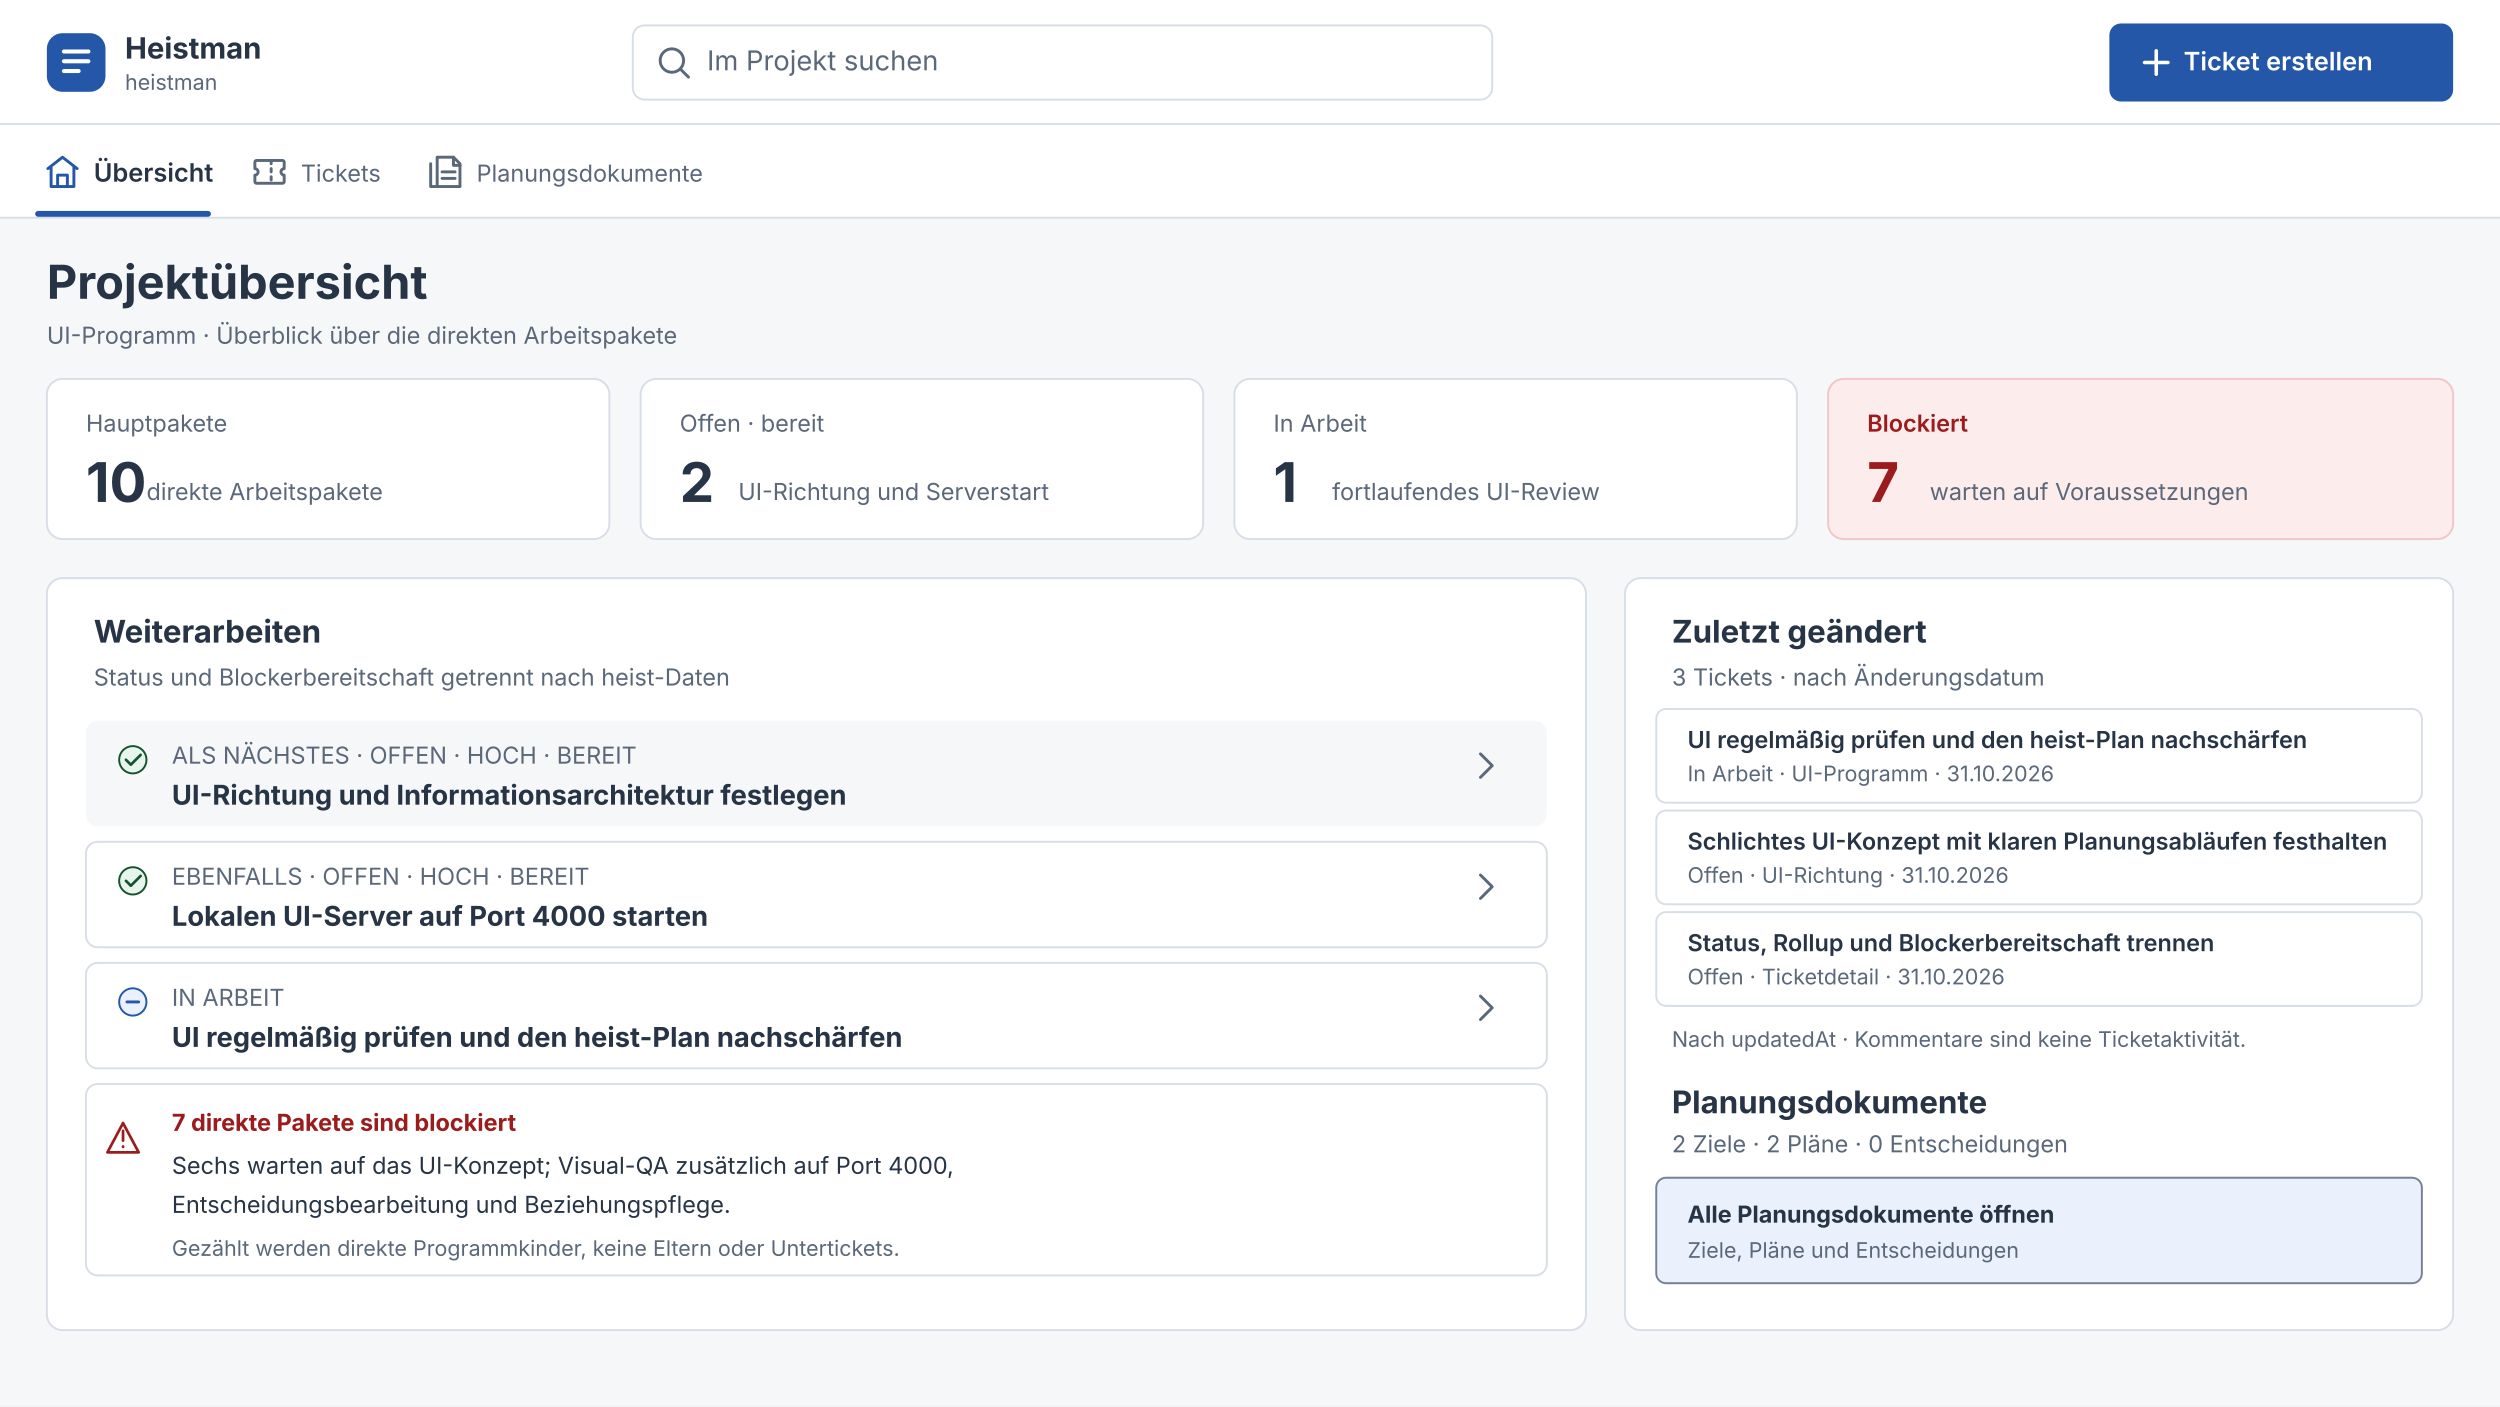
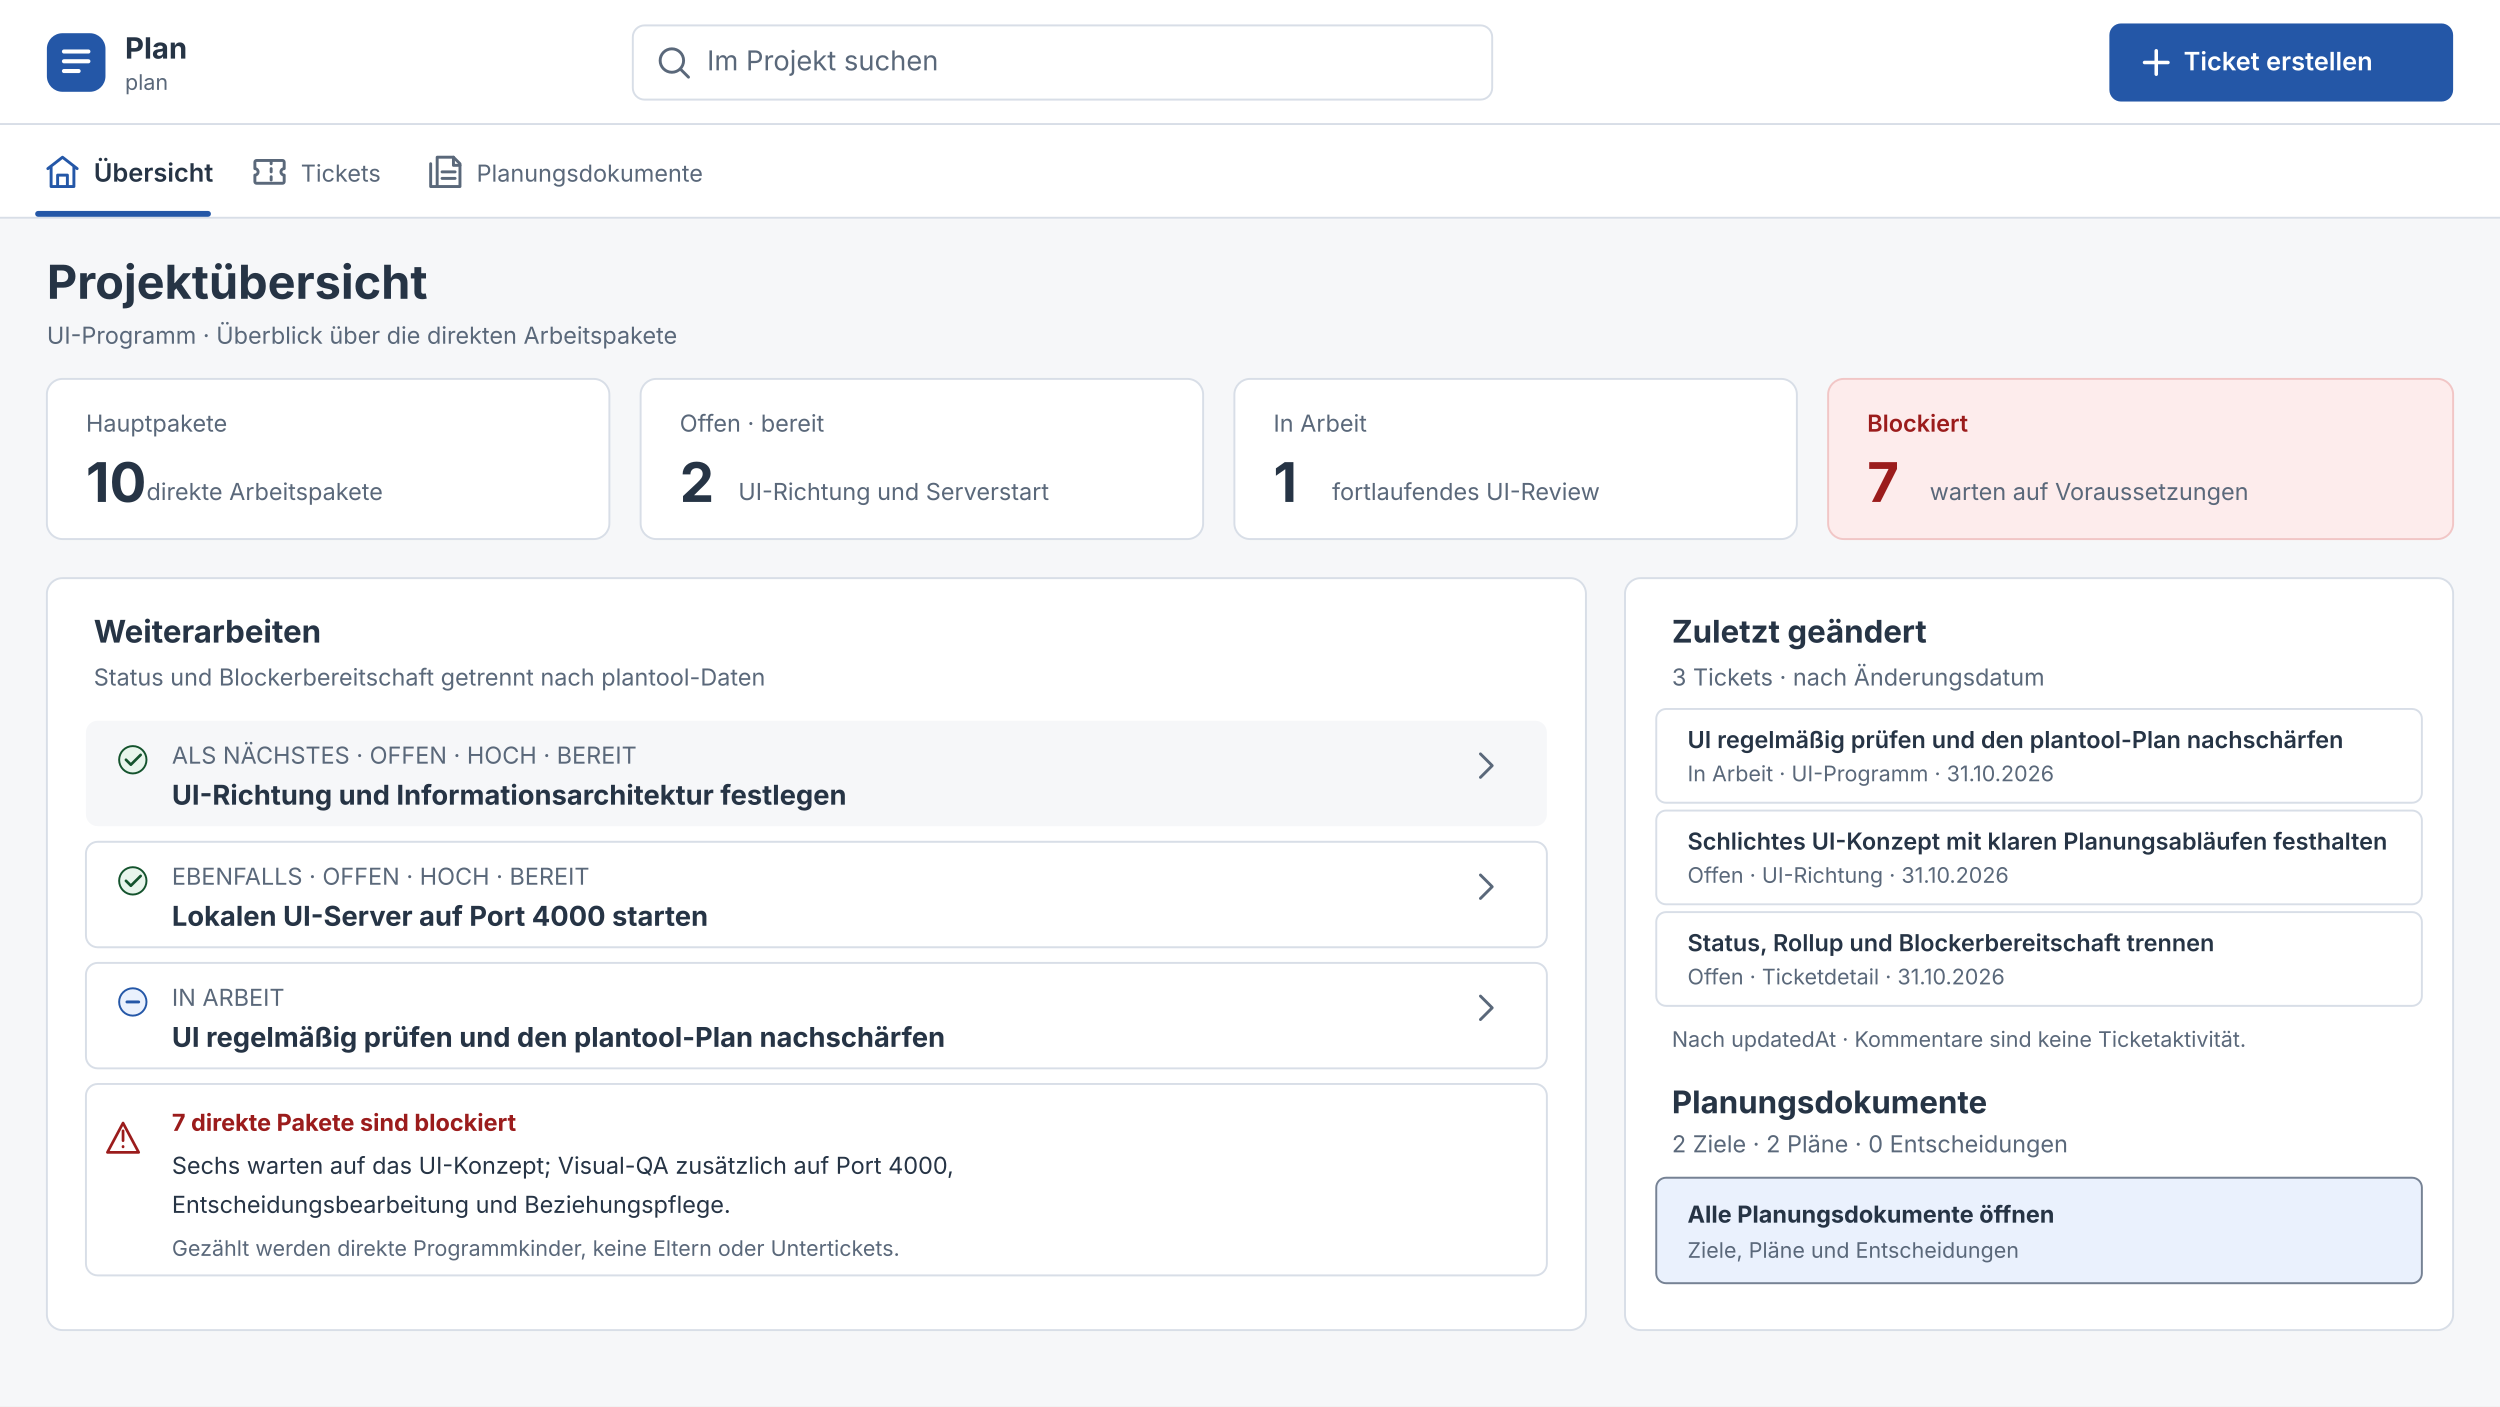
<svg xmlns="http://www.w3.org/2000/svg" width="1280" height="720" viewBox="0 0 1280 720" role="img" aria-labelledby="title desc">
  <defs>
    <style>
      text { font-family: system-ui, -apple-system, "Segoe UI", sans-serif; fill: #263445; }
      .muted { fill: #5A687A; }
      .tiny { font-size: 11px; }
      .small { font-size: 12px; }
      .body { font-size: 14px; }
      .inverse { fill: #FFFFFF; }
      .critical { fill: #9B1C1C; }
      .title { font-size: 24px; font-weight: 650; }
      .section { font-size: 16px; font-weight: 650; }
    </style>
    <symbol id="nav-house" viewBox="0 0 24 24">
      <path d="m3 10 9-7 9 7M5 9v12h14V9M9 21v-7h6v7" />
    </symbol>
    <symbol id="nav-ticket" viewBox="0 0 24 24">
      <path d="M4 5h16a1 1 0 0 1 1 1v4a2 2 0 0 0 0 4v4a1 1 0 0 1-1 1H4a1 1 0 0 1-1-1v-4a2 2 0 0 0 0-4V6a1 1 0 0 1 1-1Z" />
      <path d="M13 5v2m0 3v2m0 3v2" />
    </symbol>
    <symbol id="nav-documents" viewBox="0 0 24 24">
      <path d="M7 3h10l4 4v14H7z" />
      <path d="M17 3v5h4M3 7v14h4M10 12h8m-8 4h8" />
    </symbol>
  </defs>
  <rect width="1280" height="720" fill="#F6F7F9" />
  <rect width="1280" height="64" fill="#FFFFFF" />
  <path d="M0 63.5H1280" stroke="#D8DEE7" />
  <rect x="24" y="17" width="30" height="30" rx="8" fill="#2457A7" />
  <path d="M32.75 26.375h12.5M32.75 31.375h12.5M32.75 36.375h7.5" stroke="#FFFFFF" stroke-width="2.1" stroke-linecap="round" />
-   <text x="64" y="30" font-size="15" font-weight="650">Heistman</text>
-   <text x="64" y="46" class="tiny muted">heistman</text>
+   <text x="64" y="30" font-size="15" font-weight="650">Plan</text>
+   <text x="64" y="46" class="tiny muted">plan</text>
  <rect x="324" y="13" width="440" height="38" rx="6" fill="#FFFFFF" stroke="#D8DEE7" />
  <circle cx="344" cy="31" r="6" fill="none" stroke="#5A687A" stroke-width="1.5" />
  <path d="m348.5 35.5 4 4" stroke="#5A687A" stroke-width="1.5" stroke-linecap="round" />
  <text x="362" y="36" class="body muted">Im Projekt suchen</text>
  <rect x="1080" y="12" width="176" height="40" rx="6" fill="#2457A7" />
  <path d="M1098 32h12m-6-6v12" stroke="#FFFFFF" stroke-width="1.8" stroke-linecap="round" />
  <text x="1118" y="36" font-size="13" font-weight="600" class="inverse">Ticket erstellen</text>
  <rect x="0" y="64" width="1280" height="48" fill="#FFFFFF" />
  <path d="M0 111.5H1280" stroke="#D8DEE7" />
  <use href="#nav-house" x="22" y="78" width="20" height="20" fill="none" stroke="#2457A7" stroke-width="1.8" stroke-linecap="round" stroke-linejoin="round" />
  <text x="48" y="93" font-size="13" font-weight="600" fill="#2457A7">Übersicht</text>
  <use href="#nav-ticket" x="128" y="78" width="20" height="20" fill="none" stroke="#5A687A" stroke-width="1.8" stroke-linecap="round" stroke-linejoin="round" />
  <text x="154" y="93" class="small muted">Tickets</text>
  <use href="#nav-documents" x="218" y="78" width="20" height="20" fill="none" stroke="#5A687A" stroke-width="1.8" stroke-linecap="round" stroke-linejoin="round" />
  <text x="244" y="93" class="small muted">Planungsdokumente</text>
  <rect x="18" y="108" width="90" height="3" rx="1.5" fill="#2457A7" />
  <text x="24" y="153" class="title">Projektübersicht</text>
  <text x="24" y="176" class="small muted">UI-Programm · Überblick über die direkten Arbeitspakete</text>
  <g>
    <rect x="24" y="194" width="288" height="82" rx="8" fill="#FFFFFF" stroke="#D8DEE7" />
    <text x="44" y="221" class="small muted">Hauptpakete</text>
    <text x="44" y="257" font-size="28" font-weight="650">10</text>
    <text x="75" y="256" class="small muted">direkte Arbeitspakete</text>
    <rect x="328" y="194" width="288" height="82" rx="8" fill="#FFFFFF" stroke="#D8DEE7" />
    <text x="348" y="221" class="small muted">Offen · bereit</text>
    <text x="348" y="257" font-size="28" font-weight="650">2</text>
    <text x="378" y="256" class="small muted">UI-Richtung und Serverstart</text>
    <rect x="632" y="194" width="288" height="82" rx="8" fill="#FFFFFF" stroke="#D8DEE7" />
    <text x="652" y="221" class="small muted">In Arbeit</text>
    <text x="652" y="257" font-size="28" font-weight="650">1</text>
    <text x="682" y="256" class="small muted">fortlaufendes UI-Review</text>
    <rect x="936" y="194" width="320" height="82" rx="8" fill="#FDECEC" stroke="#F1C6C6" />
    <text x="956" y="221" class="small critical" font-weight="600">Blockiert</text>
    <text x="956" y="257" font-size="28" font-weight="650" class="critical">7</text>
    <text x="988" y="256" class="small muted">warten auf Voraussetzungen</text>
  </g>
  <rect x="24" y="296" width="788" height="385" rx="8" fill="#FFFFFF" stroke="#D8DEE7" />
  <text x="48" y="329" class="section">Weiterarbeiten</text>
-   <text x="48" y="351" class="small muted">Status und Blockerbereitschaft getrennt nach heist-Daten</text>
+   <text x="48" y="351" class="small muted">Status und Blockerbereitschaft getrennt nach plantool-Daten</text>
  <rect x="44" y="369" width="748" height="54" rx="6" fill="#F6F7F9" />
  <circle cx="68" cy="389" r="7" fill="#E8F5EC" stroke="#14532D" />
  <path d="m64.5 389 2.5 2.5 5-5" fill="none" stroke="#14532D" stroke-width="1.4" stroke-linecap="round" stroke-linejoin="round" />
  <text x="88" y="391" class="small muted">ALS NÄCHSTES · OFFEN · HOCH · BEREIT</text>
  <text x="88" y="412" class="body" font-weight="650">UI-Richtung und Informationsarchitektur festlegen</text>
  <path d="m758 386 6 6-6 6" fill="none" stroke="#5A687A" stroke-width="1.5" stroke-linecap="round" stroke-linejoin="round" />
  <rect x="44" y="431" width="748" height="54" rx="6" fill="#FFFFFF" stroke="#D8DEE7" />
  <circle cx="68" cy="451" r="7" fill="#E8F5EC" stroke="#14532D" />
  <path d="m64.5 451 2.5 2.5 5-5" fill="none" stroke="#14532D" stroke-width="1.4" stroke-linecap="round" stroke-linejoin="round" />
  <text x="88" y="453" class="small muted">EBENFALLS · OFFEN · HOCH · BEREIT</text>
  <text x="88" y="474" class="body" font-weight="650">Lokalen UI-Server auf Port 4000 starten</text>
  <path d="m758 448 6 6-6 6" fill="none" stroke="#5A687A" stroke-width="1.5" stroke-linecap="round" stroke-linejoin="round" />
  <rect x="44" y="493" width="748" height="54" rx="6" fill="#FFFFFF" stroke="#D8DEE7" />
  <circle cx="68" cy="513" r="7" fill="#EAF1FD" stroke="#2457A7" />
  <path d="M65 513h6" stroke="#2457A7" stroke-width="1.5" stroke-linecap="round" />
  <text x="88" y="515" class="small muted">IN ARBEIT</text>
-   <text x="88" y="536" class="body" font-weight="650">UI regelmäßig prüfen und den heist-Plan nachschärfen</text>
+   <text x="88" y="536" class="body" font-weight="650">UI regelmäßig prüfen und den plantool-Plan nachschärfen</text>
  <path d="m758 510 6 6-6 6" fill="none" stroke="#5A687A" stroke-width="1.5" stroke-linecap="round" stroke-linejoin="round" />
  <rect x="44" y="555" width="748" height="98" rx="6" fill="#FFFFFF" stroke="#D8DEE7" />
  <path d="M63 575 71 590H55z" fill="none" stroke="#9B1C1C" stroke-width="1.4" stroke-linejoin="round" />
  <path d="M63 579v5m0 3v.2" stroke="#9B1C1C" stroke-width="1.4" stroke-linecap="round" />
  <text x="88" y="579" class="small critical" font-weight="650">7 direkte Pakete sind blockiert</text>
  <text x="88" y="601" class="small">Sechs warten auf das UI-Konzept; Visual-QA zusätzlich auf Port 4000,</text>
  <text x="88" y="621" class="small">Entscheidungsbearbeitung und Beziehungspflege.</text>
  <text x="88" y="643" class="tiny muted">Gezählt werden direkte Programmkinder, keine Eltern oder Untertickets.</text>
  <rect x="832" y="296" width="424" height="385" rx="8" fill="#FFFFFF" stroke="#D8DEE7" />
  <text x="856" y="329" class="section">Zuletzt geändert</text>
  <text x="856" y="351" class="small muted">3 Tickets · nach Änderungsdatum</text>
  <rect x="848" y="363" width="392" height="48" rx="5" fill="#FFFFFF" stroke="#D8DEE7" />
-   <text x="864" y="383" class="small" font-weight="600">UI regelmäßig prüfen und den heist-Plan nachschärfen</text>
+   <text x="864" y="383" class="small" font-weight="600">UI regelmäßig prüfen und den plantool-Plan nachschärfen</text>
  <text x="864" y="400" class="tiny muted">In Arbeit · UI-Programm · 31.10.2026</text>
  <rect x="848" y="415" width="392" height="48" rx="5" fill="#FFFFFF" stroke="#D8DEE7" />
  <text x="864" y="435" class="small" font-weight="600">Schlichtes UI-Konzept mit klaren Planungsabläufen festhalten</text>
  <text x="864" y="452" class="tiny muted">Offen · UI-Richtung · 31.10.2026</text>
  <rect x="848" y="467" width="392" height="48" rx="5" fill="#FFFFFF" stroke="#D8DEE7" />
  <text x="864" y="487" class="small" font-weight="600">Status, Rollup und Blockerbereitschaft trennen</text>
  <text x="864" y="504" class="tiny muted">Offen · Ticketdetail · 31.10.2026</text>
  <text x="856" y="536" class="tiny muted">Nach updatedAt · Kommentare sind keine Ticketaktivität.</text>
  <text x="856" y="570" class="section">Planungsdokumente</text>
  <text x="856" y="590" class="small muted">2 Ziele · 2 Pläne · 0 Entscheidungen</text>
  <rect x="848" y="603" width="392" height="54" rx="5" fill="#EAF1FD" stroke="#768294" />
  <text x="864" y="626" class="small" font-weight="650">Alle Planungsdokumente öffnen</text>
  <text x="864" y="644" class="tiny muted">Ziele, Pläne und Entscheidungen</text>
</svg>
